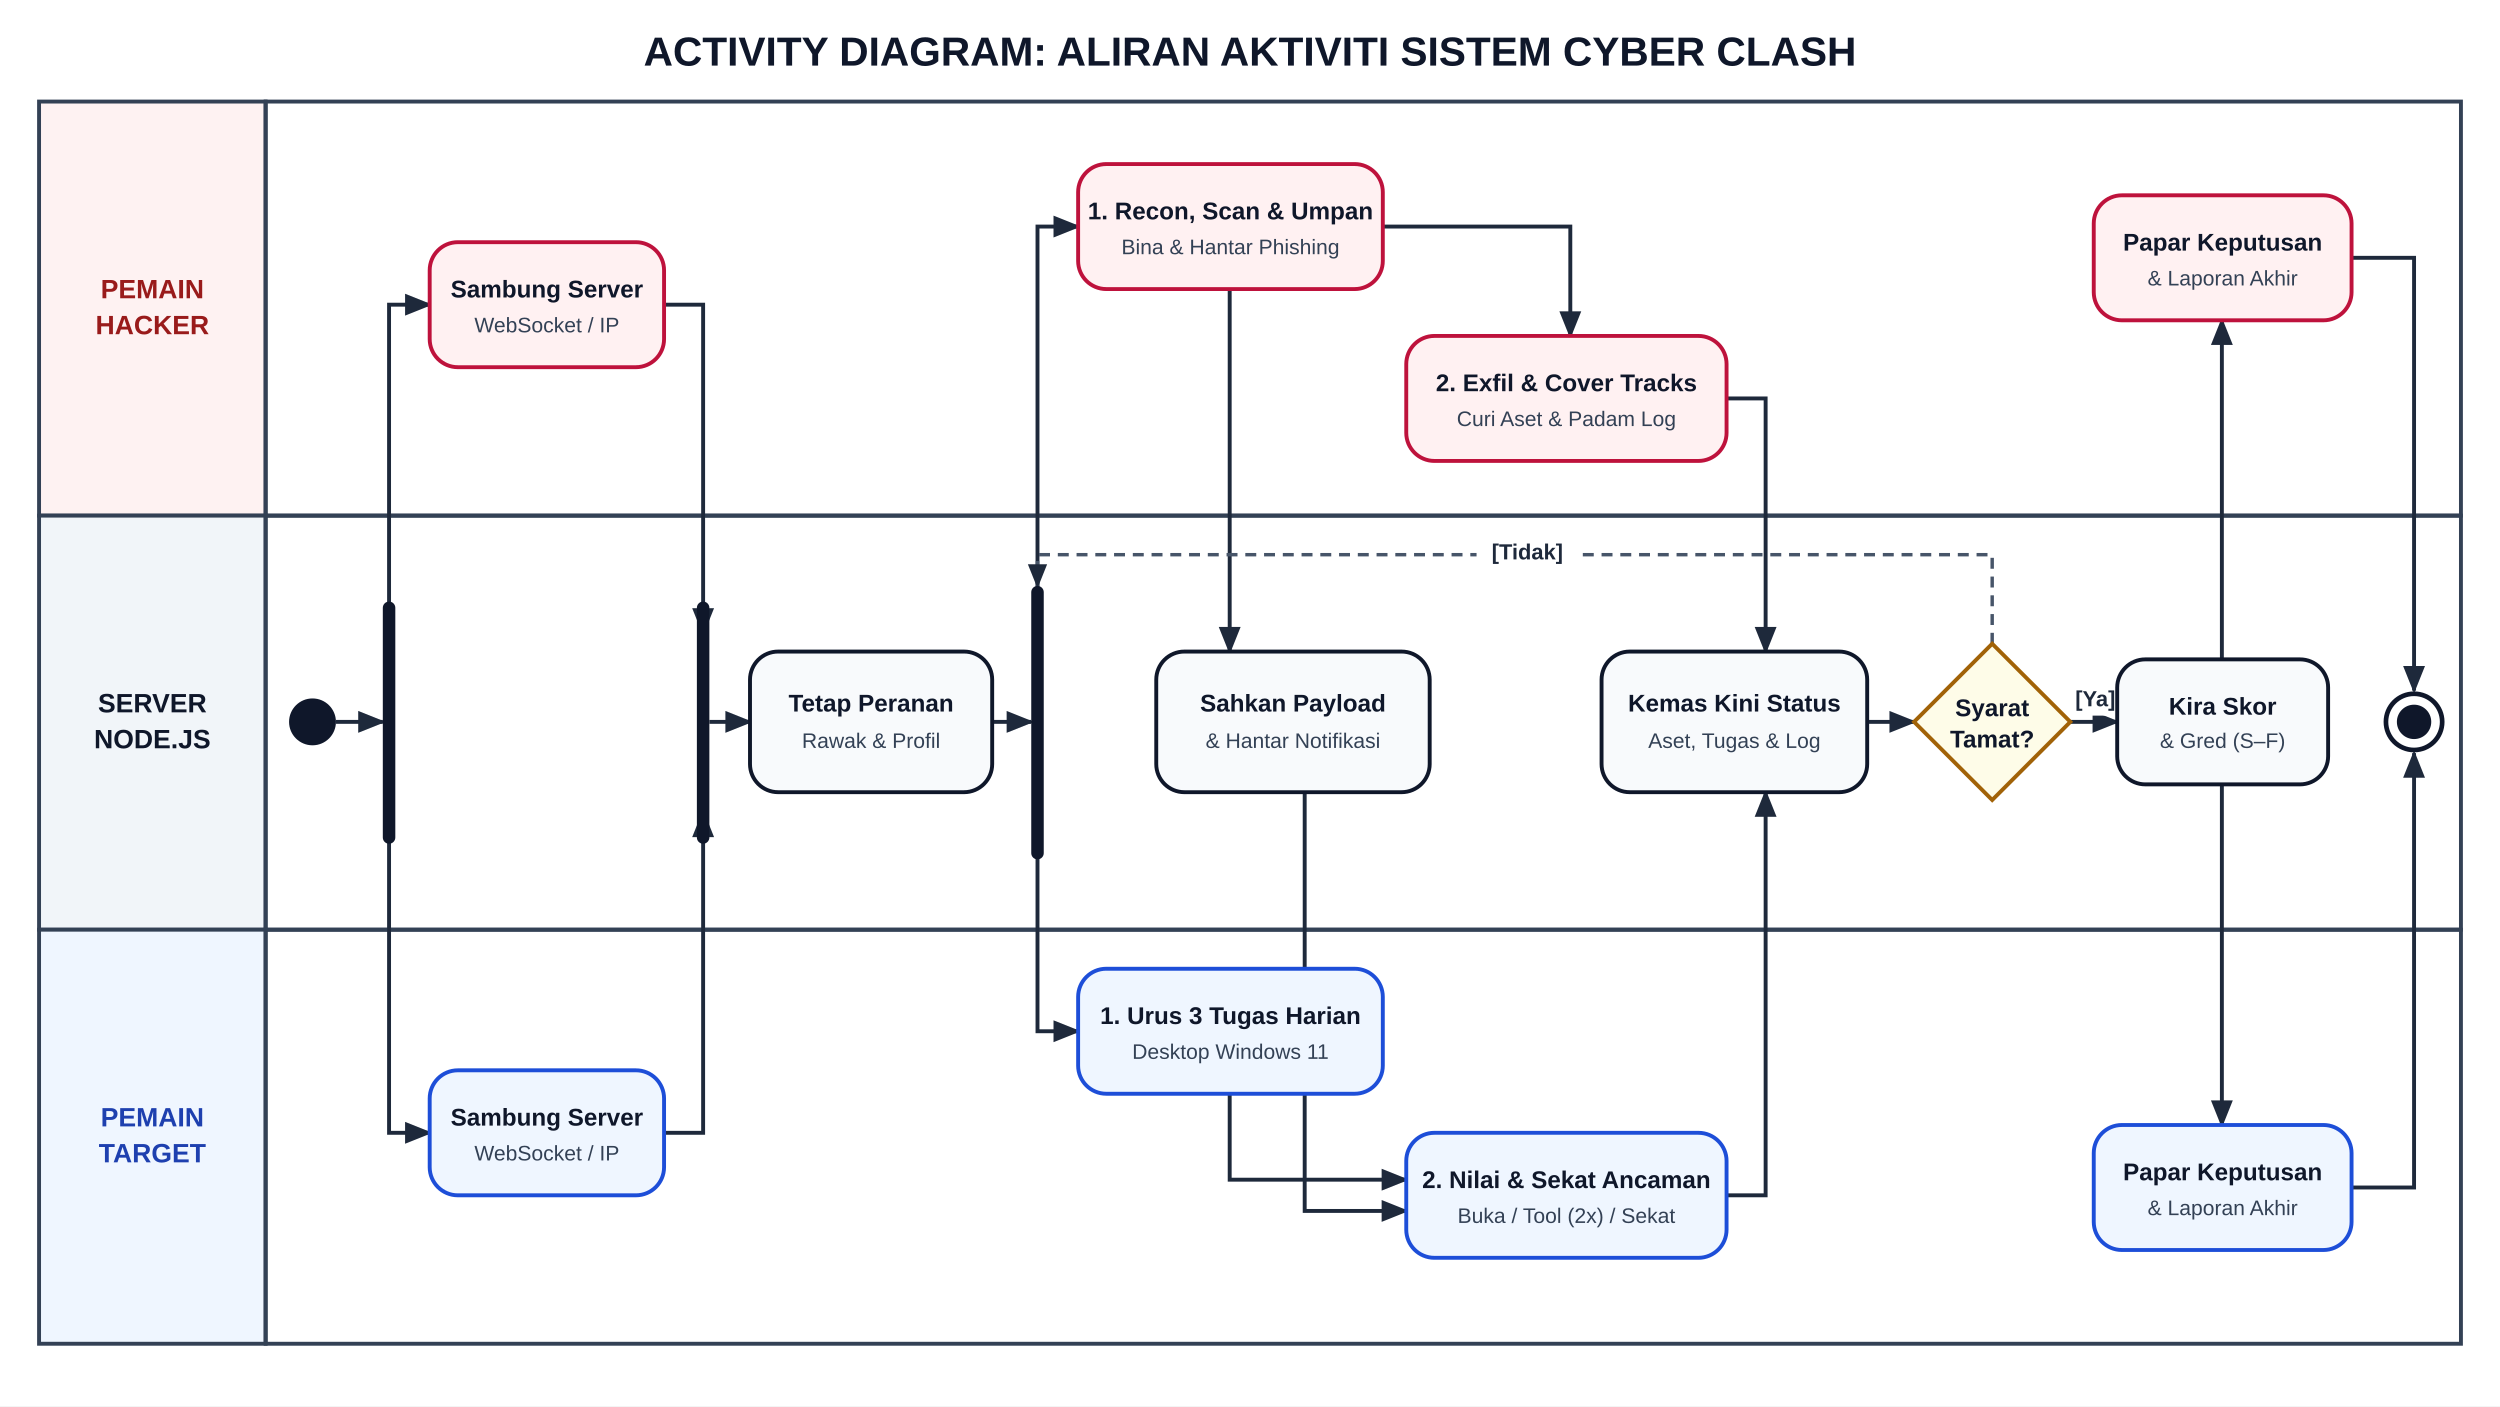
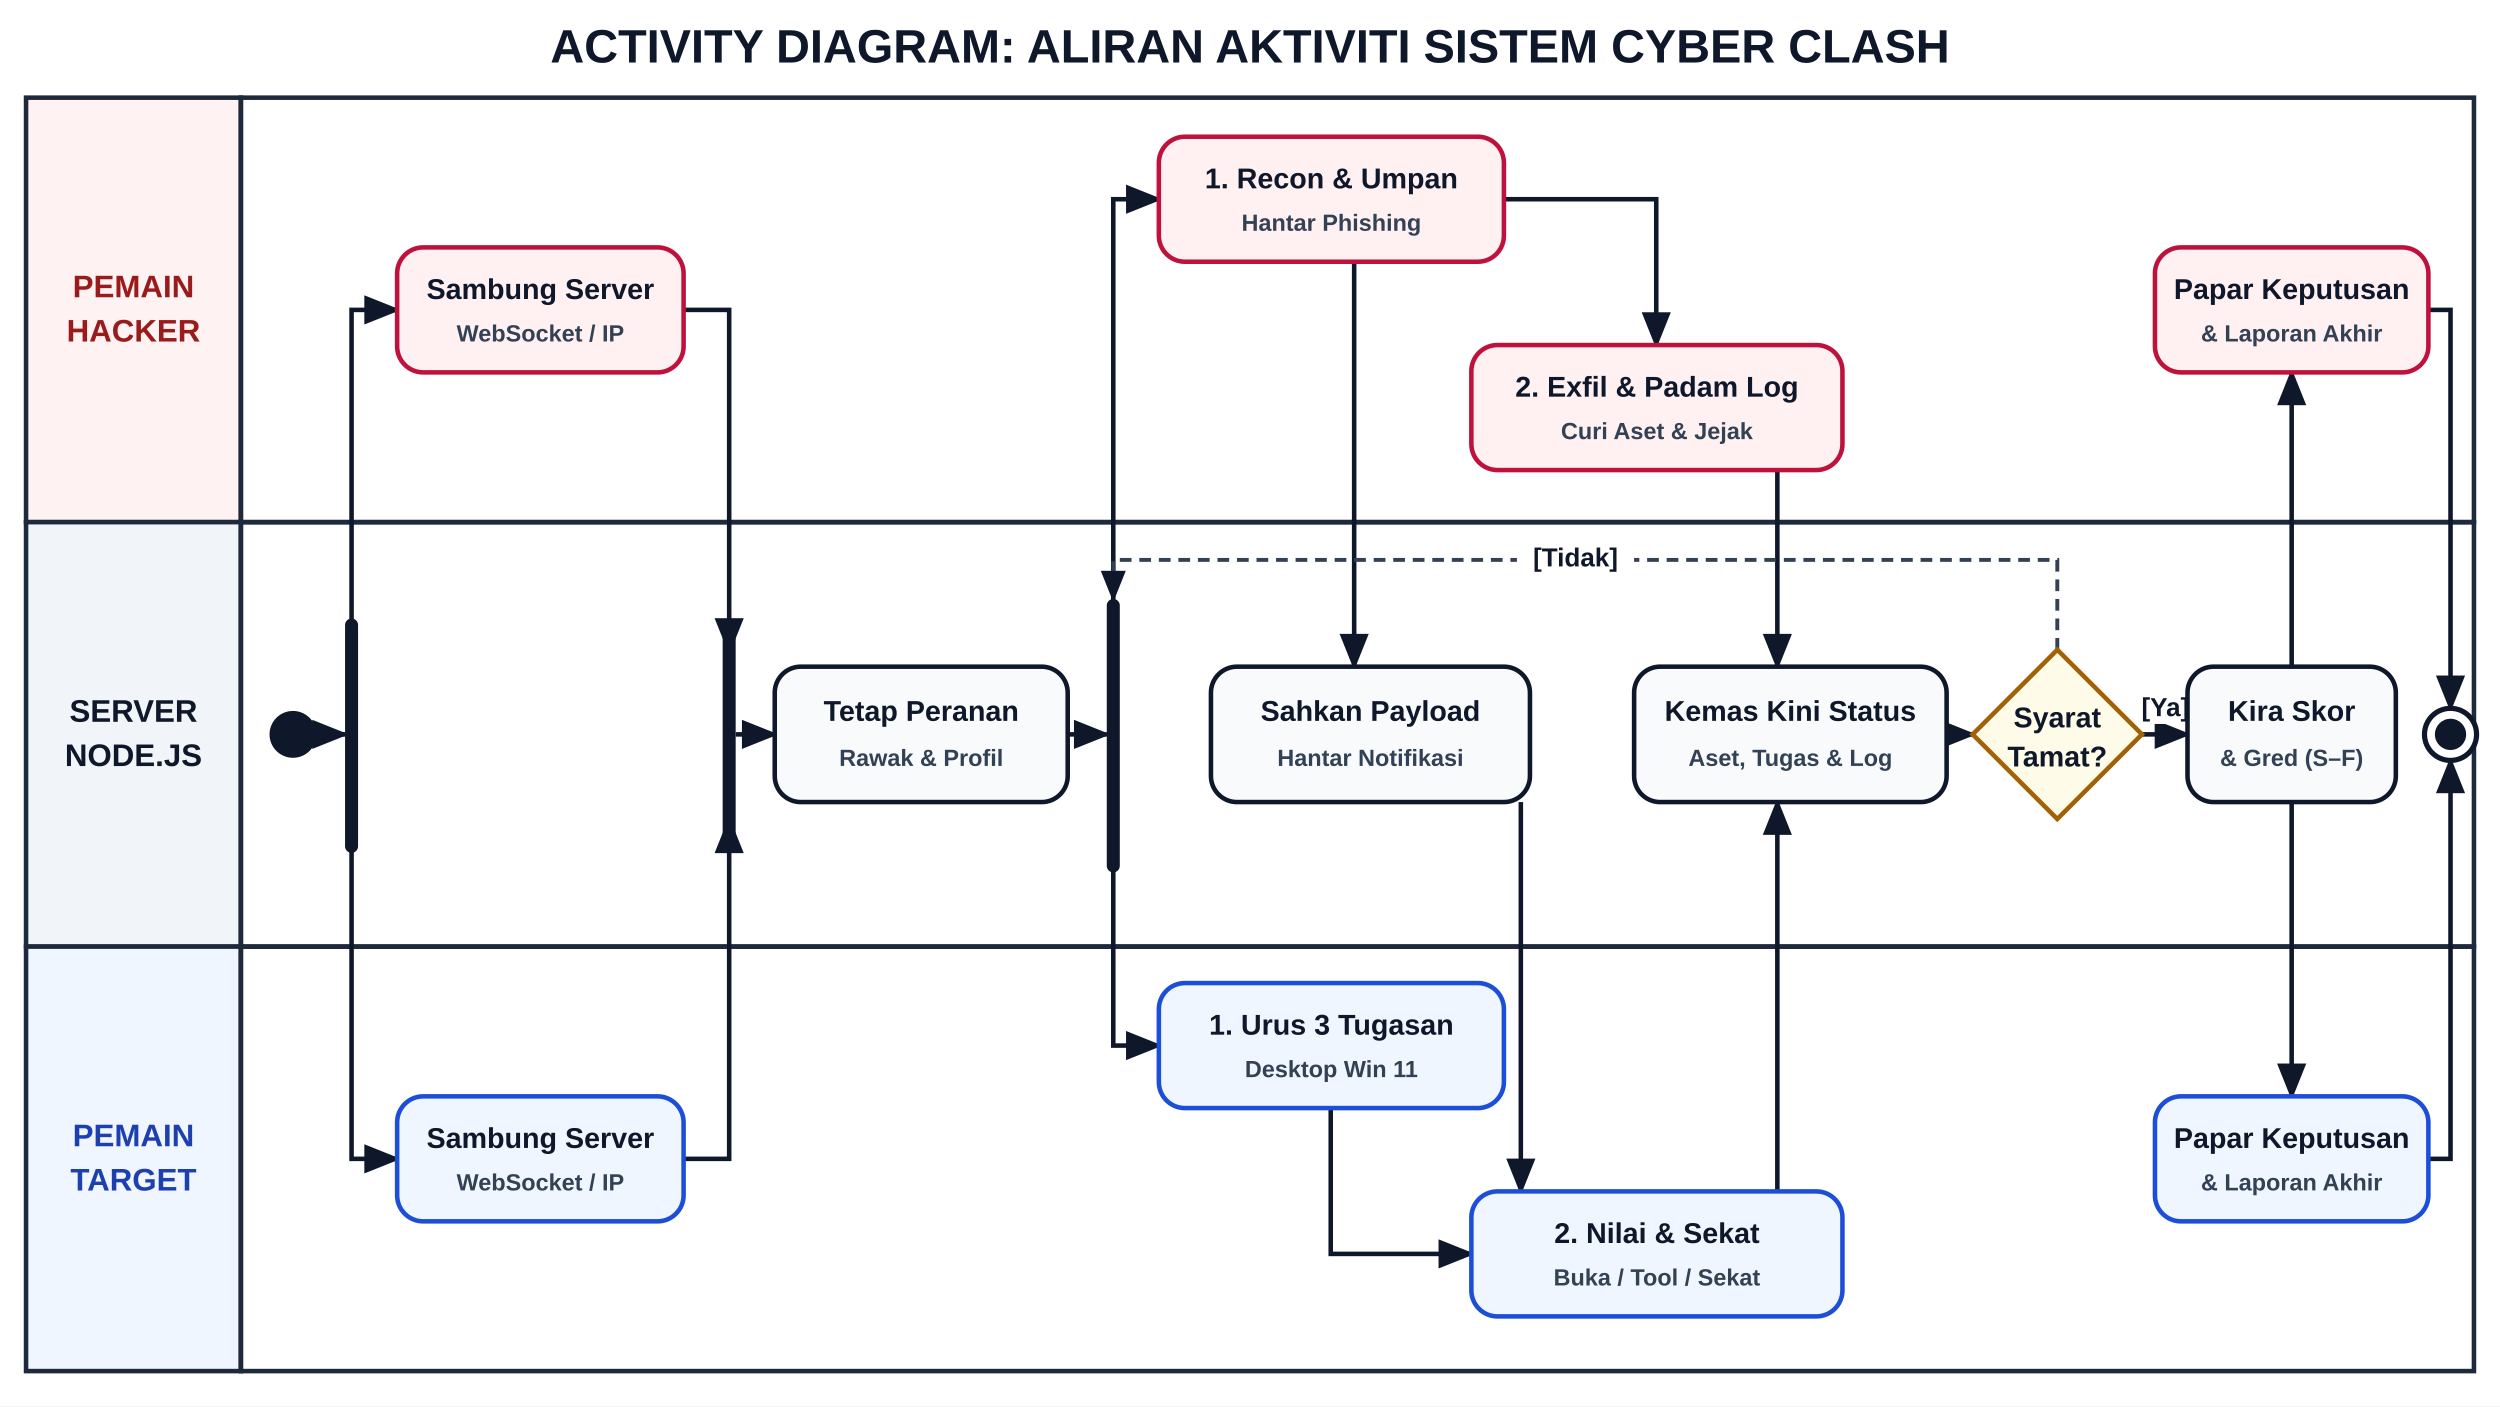
- <svg xmlns="http://www.w3.org/2000/svg" viewBox="0 0 1600 900" width="1600" height="900">
-   <defs>
-     <style>
+ <svg xmlns="http://www.w3.org/2000/svg" viewBox="0 0 1920 1080" width="1920" height="1080" version="1.1" id="svg50">
+   <defs id="defs1">
+     <style id="style1">
      .bg { fill: #ffffff; }
-       .lane-header-hacker { fill: #fef2f2; stroke: #334155; stroke-width: 2.5; }
-       .lane-header-server { fill: #f1f5f9; stroke: #334155; stroke-width: 2.5; }
-       .lane-header-target { fill: #eff6ff; stroke: #334155; stroke-width: 2.5; }
-       .lane-body { fill: none; stroke: #334155; stroke-width: 2.5; }
-       .activity-hacker { fill: #fff1f2; stroke: #be123c; stroke-width: 2.5; }
-       .activity-server { fill: #f8fafc; stroke: #0f172a; stroke-width: 2.5; }
-       .activity-target { fill: #eff6ff; stroke: #1d4ed8; stroke-width: 2.5; }
-       .decision { fill: #fefce8; stroke: #a16207; stroke-width: 2.5; }
+       .lane-header-hacker { fill: #fef2f2; stroke: #1e293b; stroke-width: 3.5; }
+       .lane-header-server { fill: #f1f5f9; stroke: #1e293b; stroke-width: 3.5; }
+       .lane-header-target { fill: #eff6ff; stroke: #1e293b; stroke-width: 3.5; }
+       .lane-body { fill: none; stroke: #1e293b; stroke-width: 3.5; }
+       .activity-hacker { fill: #fff1f2; stroke: #be123c; stroke-width: 3.5; }
+       .activity-server { fill: #f8fafc; stroke: #0f172a; stroke-width: 3.5; }
+       .activity-target { fill: #eff6ff; stroke: #1d4ed8; stroke-width: 3.5; }
+       .decision { fill: #fefce8; stroke: #a16207; stroke-width: 3.5; }
      .bar { fill: #0f172a; }
      .start-node { fill: #0f172a; }
-       .end-outer { fill: #ffffff; stroke: #0f172a; stroke-width: 3; }
+       .end-outer { fill: #ffffff; stroke: #0f172a; stroke-width: 4; }
      .end-inner { fill: #0f172a; }
-       .line { fill: none; stroke: #1e293b; stroke-width: 2.5; }
-       .line-dash { fill: none; stroke: #475569; stroke-width: 2.2; stroke-dasharray: 7,5; }
-       .title { font-family: 'Segoe UI', Arial, sans-serif; font-size: 26px; font-weight: bold; fill: #0f172a; text-anchor: middle; }
-       .lane-title { font-family: 'Segoe UI', Arial, sans-serif; font-size: 17px; font-weight: bold; fill: #0f172a; text-anchor: middle; dominant-baseline: central; }
-       .text-bold { font-family: 'Segoe UI', Arial, sans-serif; font-size: 15.5px; font-weight: bold; fill: #0f172a; text-anchor: middle; dominant-baseline: central; }
-       .text-sub { font-family: 'Segoe UI', Arial, sans-serif; font-size: 13.5px; fill: #334155; text-anchor: middle; dominant-baseline: central; }
-       .label { font-family: 'Segoe UI', Arial, sans-serif; font-size: 14px; font-weight: bold; fill: #1e293b; text-anchor: middle; }
+       .line { fill: none; stroke: #0f172a; stroke-width: 3.5; }
+       .line-dash { fill: none; stroke: #334155; stroke-width: 3; stroke-dasharray: 9,6; }
+       .title { font-family: 'Segoe UI', Arial, sans-serif; font-size: 36px; font-weight: bold; fill: #0f172a; text-anchor: middle; }
+       .lane-title { font-family: 'Segoe UI', Arial, sans-serif; font-size: 24px; font-weight: bold; fill: #0f172a; text-anchor: middle; dominant-baseline: central; }
+       .text-bold { font-family: 'Segoe UI', Arial, sans-serif; font-size: 22px; font-weight: bold; fill: #0f172a; text-anchor: middle; dominant-baseline: central; }
+       .text-sub { font-family: 'Segoe UI', Arial, sans-serif; font-size: 18px; font-weight: 600; fill: #334155; text-anchor: middle; dominant-baseline: central; }
+       .label { font-family: 'Segoe UI', Arial, sans-serif; font-size: 20px; font-weight: bold; fill: #0f172a; text-anchor: middle; }
      .label-bg { fill: #ffffff; }
    </style>
-     <marker id="arrow" viewBox="0 0 10 10" refX="9" refY="5" markerWidth="7" markerHeight="7" orient="auto-start-reverse">
-       <path d="M 0 1 L 10 5 L 0 9 z" fill="#1e293b" />
+     <marker id="arrow" viewBox="0 0 10 10" refX="9" refY="5" markerWidth="8" markerHeight="8" orient="auto-start-reverse">
+       <path d="M 0 1 L 10 5 L 0 9 z" fill="#0f172a" id="path1" />
    </marker>
  </defs>
-   <rect width="1600" height="900" class="bg" />
-   <text x="800" y="42" class="title">ACTIVITY DIAGRAM: ALIRAN AKTIVITI SISTEM CYBER CLASH</text>
-   <rect x="25" y="65" width="145" height="265" class="lane-header-hacker" />
-   <text x="97.5" y="185" class="lane-title" style="fill:#991b1b;">PEMAIN</text>
-   <text x="97.5" y="208" class="lane-title" style="fill:#991b1b;">HACKER</text>
-   <rect x="170" y="65" width="1405" height="265" class="lane-body" />
-   <rect x="25" y="330" width="145" height="265" class="lane-header-server" />
-   <text x="97.5" y="450" class="lane-title">SERVER</text>
-   <text x="97.5" y="473" class="lane-title">NODE.JS</text>
-   <rect x="170" y="330" width="1405" height="265" class="lane-body" />
-   <rect x="25" y="595" width="145" height="265" class="lane-header-target" />
-   <text x="97.5" y="715" class="lane-title" style="fill:#1e40af;">PEMAIN</text>
-   <text x="97.5" y="738" class="lane-title" style="fill:#1e40af;">TARGET</text>
-   <rect x="170" y="595" width="1405" height="265" class="lane-body" />
-   <line x1="215" y1="462" x2="245" y2="462" class="line" marker-end="url(#arrow)" />
-   <polyline points="249,405 249,195 275,195" class="line" marker-end="url(#arrow)" />
-   <polyline points="249,520 249,725 275,725" class="line" marker-end="url(#arrow)" />
-   <polyline points="425,195 450,195 450,405" class="line" marker-end="url(#arrow)" />
-   <polyline points="425,725 450,725 450,520" class="line" marker-end="url(#arrow)" />
-   <line x1="454" y1="462" x2="480" y2="462" class="line" marker-end="url(#arrow)" />
-   <line x1="635" y1="462" x2="660" y2="462" class="line" marker-end="url(#arrow)" />
-   <polyline points="664,395 664,145 690,145" class="line" marker-end="url(#arrow)" />
-   <polyline points="664,530 664,660 690,660" class="line" marker-end="url(#arrow)" />
-   <polyline points="885,145 1005,145 1005,215" class="line" marker-end="url(#arrow)" />
-   <line x1="787" y1="185" x2="787" y2="417" class="line" marker-end="url(#arrow)" />
-   <polyline points="835,507 835,775 900,775" class="line" marker-end="url(#arrow)" />
-   <polyline points="787,700 787,755 900,755" class="line" marker-end="url(#arrow)" />
-   <polyline points="1105,255 1130,255 1130,417" class="line" marker-end="url(#arrow)" />
-   <polyline points="1105,765 1130,765 1130,507" class="line" marker-end="url(#arrow)" />
-   <line x1="1195" y1="462" x2="1225" y2="462" class="line" marker-end="url(#arrow)" />
-   <polyline points="1275,412 1275,355 664,355 664,375" class="line-dash" marker-end="url(#arrow)" />
-   <line x1="1325" y1="462" x2="1355" y2="462" class="line" marker-end="url(#arrow)" />
-   <line x1="1422" y1="422" x2="1422" y2="205" class="line" marker-end="url(#arrow)" />
-   <line x1="1422" y1="502" x2="1422" y2="720" class="line" marker-end="url(#arrow)" />
-   <polyline points="1505,165 1545,165 1545,442" class="line" marker-end="url(#arrow)" />
-   <polyline points="1505,760 1545,760 1545,482" class="line" marker-end="url(#arrow)" />
-   <circle cx="200" cy="462" r="15" class="start-node" />
-   <rect x="245" y="385" width="8" height="155" rx="4" class="bar" />
-   <rect x="275" y="155" width="150" height="80" rx="18" ry="18" class="activity-hacker" />
-   <text x="350" y="185" class="text-bold">Sambung Server</text>
-   <text x="350" y="208" class="text-sub">WebSocket / IP</text>
-   <rect x="275" y="685" width="150" height="80" rx="18" ry="18" class="activity-target" />
-   <text x="350" y="715" class="text-bold">Sambung Server</text>
-   <text x="350" y="738" class="text-sub">WebSocket / IP</text>
-   <rect x="446" y="385" width="8" height="155" rx="4" class="bar" />
-   <rect x="480" y="417" width="155" height="90" rx="18" ry="18" class="activity-server" />
-   <text x="557.5" y="450" class="text-bold">Tetap Peranan</text>
-   <text x="557.5" y="474" class="text-sub">Rawak &amp; Profil</text>
-   <rect x="660" y="375" width="8" height="175" rx="4" class="bar" />
-   <rect x="690" y="105" width="195" height="80" rx="18" ry="18" class="activity-hacker" />
-   <text x="787.5" y="135" class="text-bold">1. Recon, Scan &amp; Umpan</text>
-   <text x="787.5" y="158" class="text-sub">Bina &amp; Hantar Phishing</text>
-   <rect x="900" y="215" width="205" height="80" rx="18" ry="18" class="activity-hacker" />
-   <text x="1002.5" y="245" class="text-bold">2. Exfil &amp; Cover Tracks</text>
-   <text x="1002.5" y="268" class="text-sub">Curi Aset &amp; Padam Log</text>
-   <rect x="690" y="620" width="195" height="80" rx="18" ry="18" class="activity-target" />
-   <text x="787.5" y="650" class="text-bold">1. Urus 3 Tugas Harian</text>
-   <text x="787.5" y="673" class="text-sub">Desktop Windows 11</text>
-   <rect x="900" y="725" width="205" height="80" rx="18" ry="18" class="activity-target" />
-   <text x="1002.5" y="755" class="text-bold">2. Nilai &amp; Sekat Ancaman</text>
-   <text x="1002.5" y="778" class="text-sub">Buka / Tool (2x) / Sekat</text>
-   <rect x="740" y="417" width="175" height="90" rx="18" ry="18" class="activity-server" />
-   <text x="827.5" y="450" class="text-bold">Sahkan Payload</text>
-   <text x="827.5" y="474" class="text-sub">&amp; Hantar Notifikasi</text>
-   <rect x="1025" y="417" width="170" height="90" rx="18" ry="18" class="activity-server" />
-   <text x="1110" y="450" class="text-bold">Kemas Kini Status</text>
-   <text x="1110" y="474" class="text-sub">Aset, Tugas &amp; Log</text>
-   <polygon points="1275,412 1325,462 1275,512 1225,462" class="decision" />
-   <text x="1275" y="453" class="text-bold">Syarat</text>
-   <text x="1275" y="473" class="text-bold">Tamat?</text>
-   <rect x="945" y="343" width="65" height="22" class="label-bg" />
-   <text x="977.5" y="358" class="label">[Tidak]</text>
-   <rect x="1325" y="438" width="32" height="20" class="label-bg" />
-   <text x="1341" y="452" class="label">[Ya]</text>
-   <rect x="1355" y="422" width="135" height="80" rx="18" ry="18" class="activity-server" />
-   <text x="1422.5" y="452" class="text-bold">Kira Skor</text>
-   <text x="1422.5" y="474" class="text-sub">&amp; Gred (S–F)</text>
-   <rect x="1340" y="125" width="165" height="80" rx="18" ry="18" class="activity-hacker" />
-   <text x="1422.5" y="155" class="text-bold">Papar Keputusan</text>
-   <text x="1422.5" y="178" class="text-sub">&amp; Laporan Akhir</text>
-   <rect x="1340" y="720" width="165" height="80" rx="18" ry="18" class="activity-target" />
-   <text x="1422.5" y="750" class="text-bold">Papar Keputusan</text>
-   <text x="1422.5" y="773" class="text-sub">&amp; Laporan Akhir</text>
-   <circle cx="1545" cy="462" r="18" class="end-outer" />
-   <circle cx="1545" cy="462" r="11" class="end-inner" />
+   <rect width="1920" height="1080" class="bg" id="rect1" />
+   <text x="960" y="48" class="title" id="text1">ACTIVITY DIAGRAM: ALIRAN AKTIVITI SISTEM CYBER CLASH</text>
+   <rect x="20" y="75" width="165" height="326" class="lane-header-hacker" id="rect2" />
+   <text x="102.5" y="220" class="lane-title" style="fill:#991b1b;" id="text2">PEMAIN</text>
+   <text x="102.5" y="254" class="lane-title" style="fill:#991b1b;" id="text3">HACKER</text>
+   <rect x="185" y="75" width="1715" height="326" class="lane-body" id="rect3" />
+   <rect x="20" y="401" width="165" height="326" class="lane-header-server" id="rect4" />
+   <text x="102.5" y="546" class="lane-title" id="text4">SERVER</text>
+   <text x="102.5" y="580" class="lane-title" id="text5">NODE.JS</text>
+   <rect x="185" y="401" width="1715" height="326" class="lane-body" id="rect5" />
+   <rect x="20" y="727" width="165" height="326" class="lane-header-target" id="rect6" />
+   <text x="102.5" y="872" class="lane-title" style="fill:#1e40af;" id="text6">PEMAIN</text>
+   <text x="102.5" y="906" class="lane-title" style="fill:#1e40af;" id="text7">TARGET</text>
+   <rect x="185" y="727" width="1715" height="326" class="lane-body" id="rect7" />
+   <line x1="243" y1="564" x2="265" y2="564" class="line" marker-end="url(#arrow)" id="line7" />
+   <polyline points="270,500 270,238 305,238" class="line" marker-end="url(#arrow)" id="polyline7" />
+   <polyline points="270,630 270,890 305,890" class="line" marker-end="url(#arrow)" id="polyline8" />
+   <polyline points="525,238 560,238 560,500" class="line" marker-end="url(#arrow)" id="polyline9" />
+   <polyline points="525,890 560,890 560,630" class="line" marker-end="url(#arrow)" id="polyline10" />
+   <line x1="565" y1="564" x2="595" y2="564" class="line" marker-end="url(#arrow)" id="line10" />
+   <line x1="820" y1="564" x2="850" y2="564" class="line" marker-end="url(#arrow)" id="line11" />
+   <polyline points="855,485 855,153 890,153" class="line" marker-end="url(#arrow)" id="polyline11" />
+   <polyline points="855,645 855,803 890,803" class="line" marker-end="url(#arrow)" id="polyline12" />
+   <polyline points="1155,153 1272,153 1272,265" class="line" marker-end="url(#arrow)" id="polyline13" />
+   <line x1="1040" y1="201" x2="1040" y2="512" class="line" marker-end="url(#arrow)" id="line13" />
+   <line x1="1168" y1="616" x2="1168" y2="915" class="line" marker-end="url(#arrow)" id="line14" />
+   <polyline points="1022,851 1022,963 1130,963" class="line" marker-end="url(#arrow)" id="polyline14" />
+   <line x1="1365" y1="361" x2="1365" y2="512" class="line" marker-end="url(#arrow)" id="line15" />
+   <line x1="1365" y1="915" x2="1365" y2="616" class="line" marker-end="url(#arrow)" id="line16" />
+   <line x1="1495" y1="564" x2="1515" y2="564" class="line" marker-end="url(#arrow)" id="line17" />
+   <polyline points="1580,499 1580,430 855,430 855,460" class="line-dash" marker-end="url(#arrow)" id="polyline17" />
+   <line x1="1645" y1="564" x2="1680" y2="564" class="line" marker-end="url(#arrow)" id="line18" />
+   <line x1="1760" y1="512" x2="1760" y2="286" class="line" marker-end="url(#arrow)" id="line19" />
+   <line x1="1760" y1="616" x2="1760" y2="842" class="line" marker-end="url(#arrow)" id="line20" />
+   <polyline points="1865,238 1882,238 1882,544" class="line" marker-end="url(#arrow)" id="polyline20" />
+   <polyline points="1865,890 1882,890 1882,584" class="line" marker-end="url(#arrow)" id="polyline21" />
+   <circle cx="225" cy="564" r="18" class="start-node" id="circle21" />
+   <rect x="265" y="475" width="10" height="180" rx="5" class="bar" id="rect21" />
+   <rect x="305" y="190" width="220" height="96" rx="20" ry="20" class="activity-hacker" id="rect22" />
+   <text x="415" y="222" class="text-bold" id="text22">Sambung Server</text>
+   <text x="415" y="256" class="text-sub" id="text23">WebSocket / IP</text>
+   <rect x="305" y="842" width="220" height="96" rx="20" ry="20" class="activity-target" id="rect23" />
+   <text x="415" y="874" class="text-bold" id="text24">Sambung Server</text>
+   <text x="415" y="908" class="text-sub" id="text25">WebSocket / IP</text>
+   <rect x="555" y="475" width="10" height="180" rx="5" class="bar" id="rect25" />
+   <rect x="595" y="512" width="225" height="104" rx="20" ry="20" class="activity-server" id="rect26" />
+   <text x="707.5" y="546" class="text-bold" id="text26">Tetap Peranan</text>
+   <text x="707.5" y="582" class="text-sub" id="text27">Rawak &amp; Profil</text>
+   <rect x="850" y="460" width="10" height="210" rx="5" class="bar" id="rect27" />
+   <rect x="890" y="105" width="265" height="96" rx="20" ry="20" class="activity-hacker" id="rect28" />
+   <text x="1022.5" y="137" class="text-bold" id="text28">1. Recon &amp; Umpan</text>
+   <text x="1022.5" y="171" class="text-sub" id="text29">Hantar Phishing</text>
+   <rect x="1130" y="265" width="285" height="96" rx="20" ry="20" class="activity-hacker" id="rect29" />
+   <text x="1272.5" y="297" class="text-bold" id="text30">2. Exfil &amp; Padam Log</text>
+   <text x="1272.5" y="331" class="text-sub" id="text31">Curi Aset &amp; Jejak</text>
+   <rect x="890" y="755" width="265" height="96" rx="20" ry="20" class="activity-target" id="rect31" />
+   <text x="1022.5" y="787" class="text-bold" id="text32">1. Urus 3 Tugasan</text>
+   <text x="1022.5" y="821" class="text-sub" id="text33">Desktop Win 11</text>
+   <rect x="1130" y="915" width="285" height="96" rx="20" ry="20" class="activity-target" id="rect33" />
+   <text x="1272.5" y="947" class="text-bold" id="text34">2. Nilai &amp; Sekat</text>
+   <text x="1272.5" y="981" class="text-sub" id="text35">Buka / Tool / Sekat</text>
+   <rect x="930" y="512" width="245" height="104" rx="20" ry="20" class="activity-server" id="rect35" />
+   <text x="1052.5" y="546" class="text-bold" id="text36">Sahkan Payload</text>
+   <text x="1052.5" y="582" class="text-sub" id="text37">Hantar Notifikasi</text>
+   <rect x="1255" y="512" width="240" height="104" rx="20" ry="20" class="activity-server" id="rect37" />
+   <text x="1375" y="546" class="text-bold" id="text38">Kemas Kini Status</text>
+   <text x="1375" y="582" class="text-sub" id="text39">Aset, Tugas &amp; Log</text>
+   <polygon points="1580,499 1645,564 1580,629 1515,564" class="decision" id="polygon39" />
+   <text x="1580" y="551" class="text-bold" id="text40">Syarat</text>
+   <text x="1580" y="581" class="text-bold" id="text41">Tamat?</text>
+   <rect x="1165" y="414" width="90" height="28" class="label-bg" id="rect41" />
+   <text x="1210" y="435" class="label" id="text42">[Tidak]</text>
+   <rect x="1644" y="532" width="38" height="24" class="label-bg" id="rect42" />
+   <text x="1663" y="550" class="label" id="text43">[Ya]</text>
+   <rect x="1680" y="512" width="160" height="104" rx="20" ry="20" class="activity-server" id="rect43" />
+   <text x="1760" y="546" class="text-bold" id="text44">Kira Skor</text>
+   <text x="1760" y="582" class="text-sub" id="text45">&amp; Gred (S–F)</text>
+   <rect x="1655" y="190" width="210" height="96" rx="20" ry="20" class="activity-hacker" id="rect45" />
+   <text x="1760" y="222" class="text-bold" id="text46">Papar Keputusan</text>
+   <text x="1760" y="256" class="text-sub" id="text47">&amp; Laporan Akhir</text>
+   <rect x="1655" y="842" width="210" height="96" rx="20" ry="20" class="activity-target" id="rect47" />
+   <text x="1760" y="874" class="text-bold" id="text48">Papar Keputusan</text>
+   <text x="1760" y="908" class="text-sub" id="text49">&amp; Laporan Akhir</text>
+   <circle cx="1882" cy="564" r="20" class="end-outer" id="circle49" />
+   <circle cx="1882" cy="564" r="12" class="end-inner" id="circle50" />
</svg>
